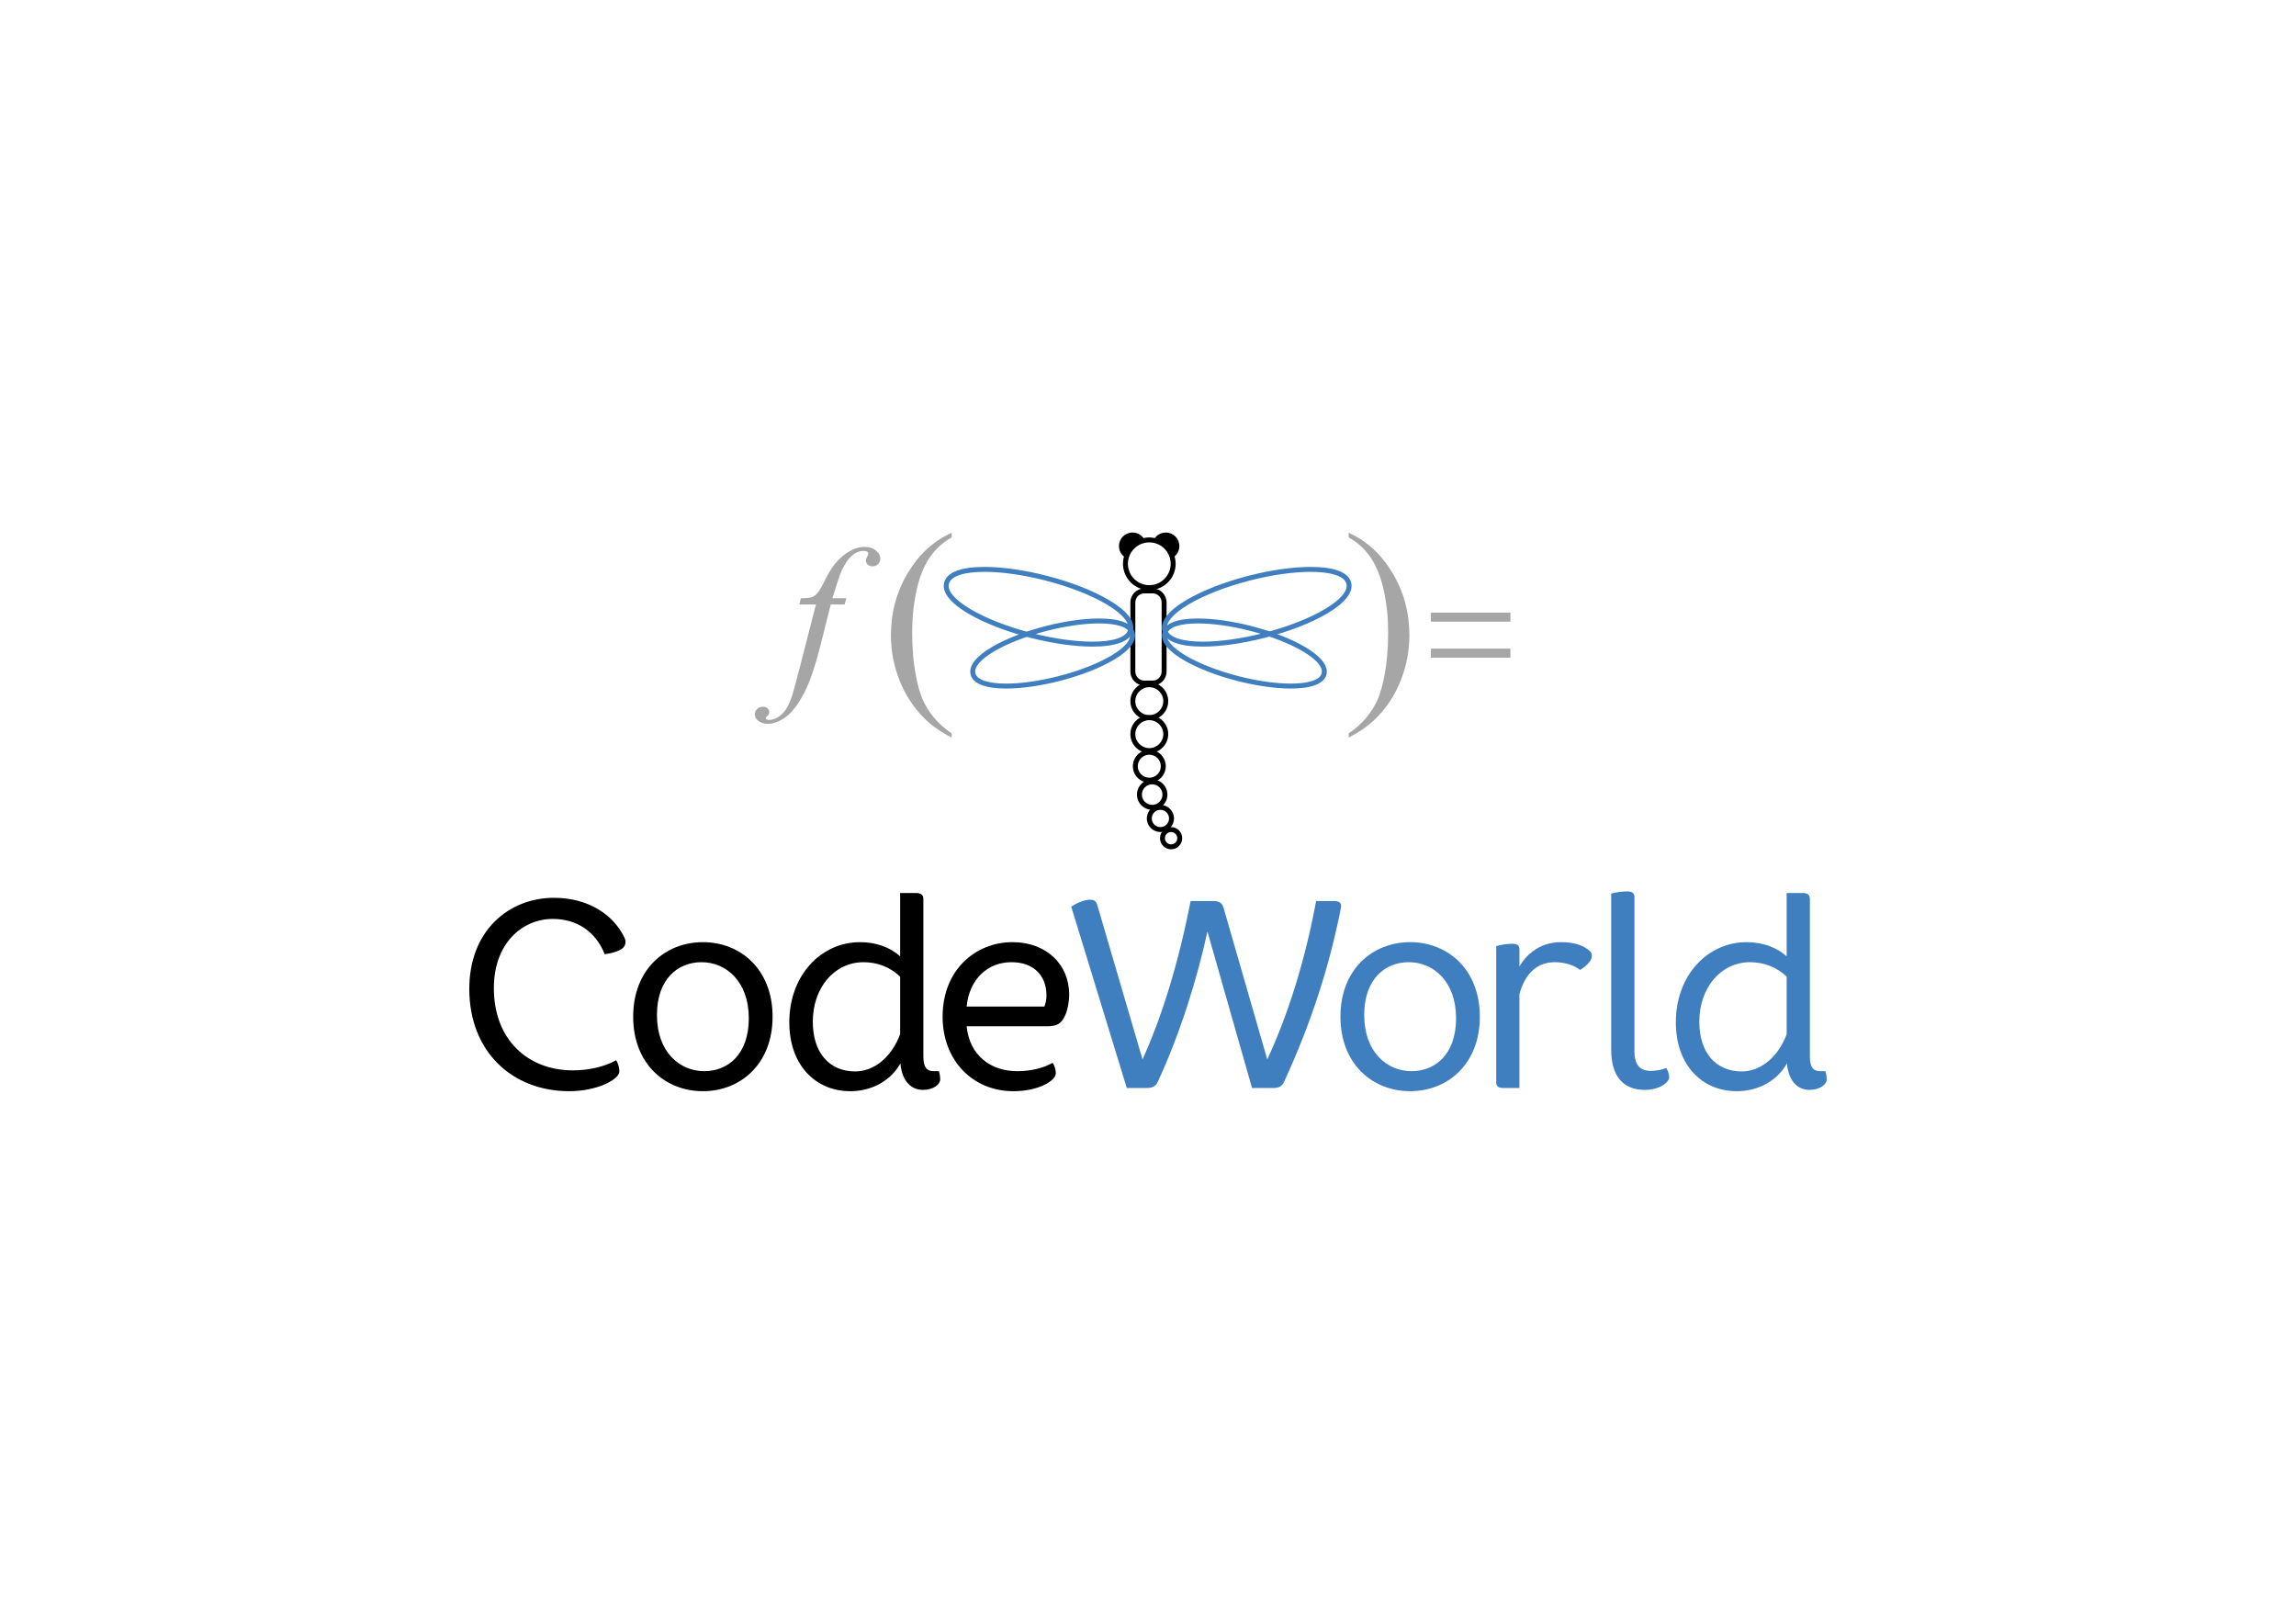
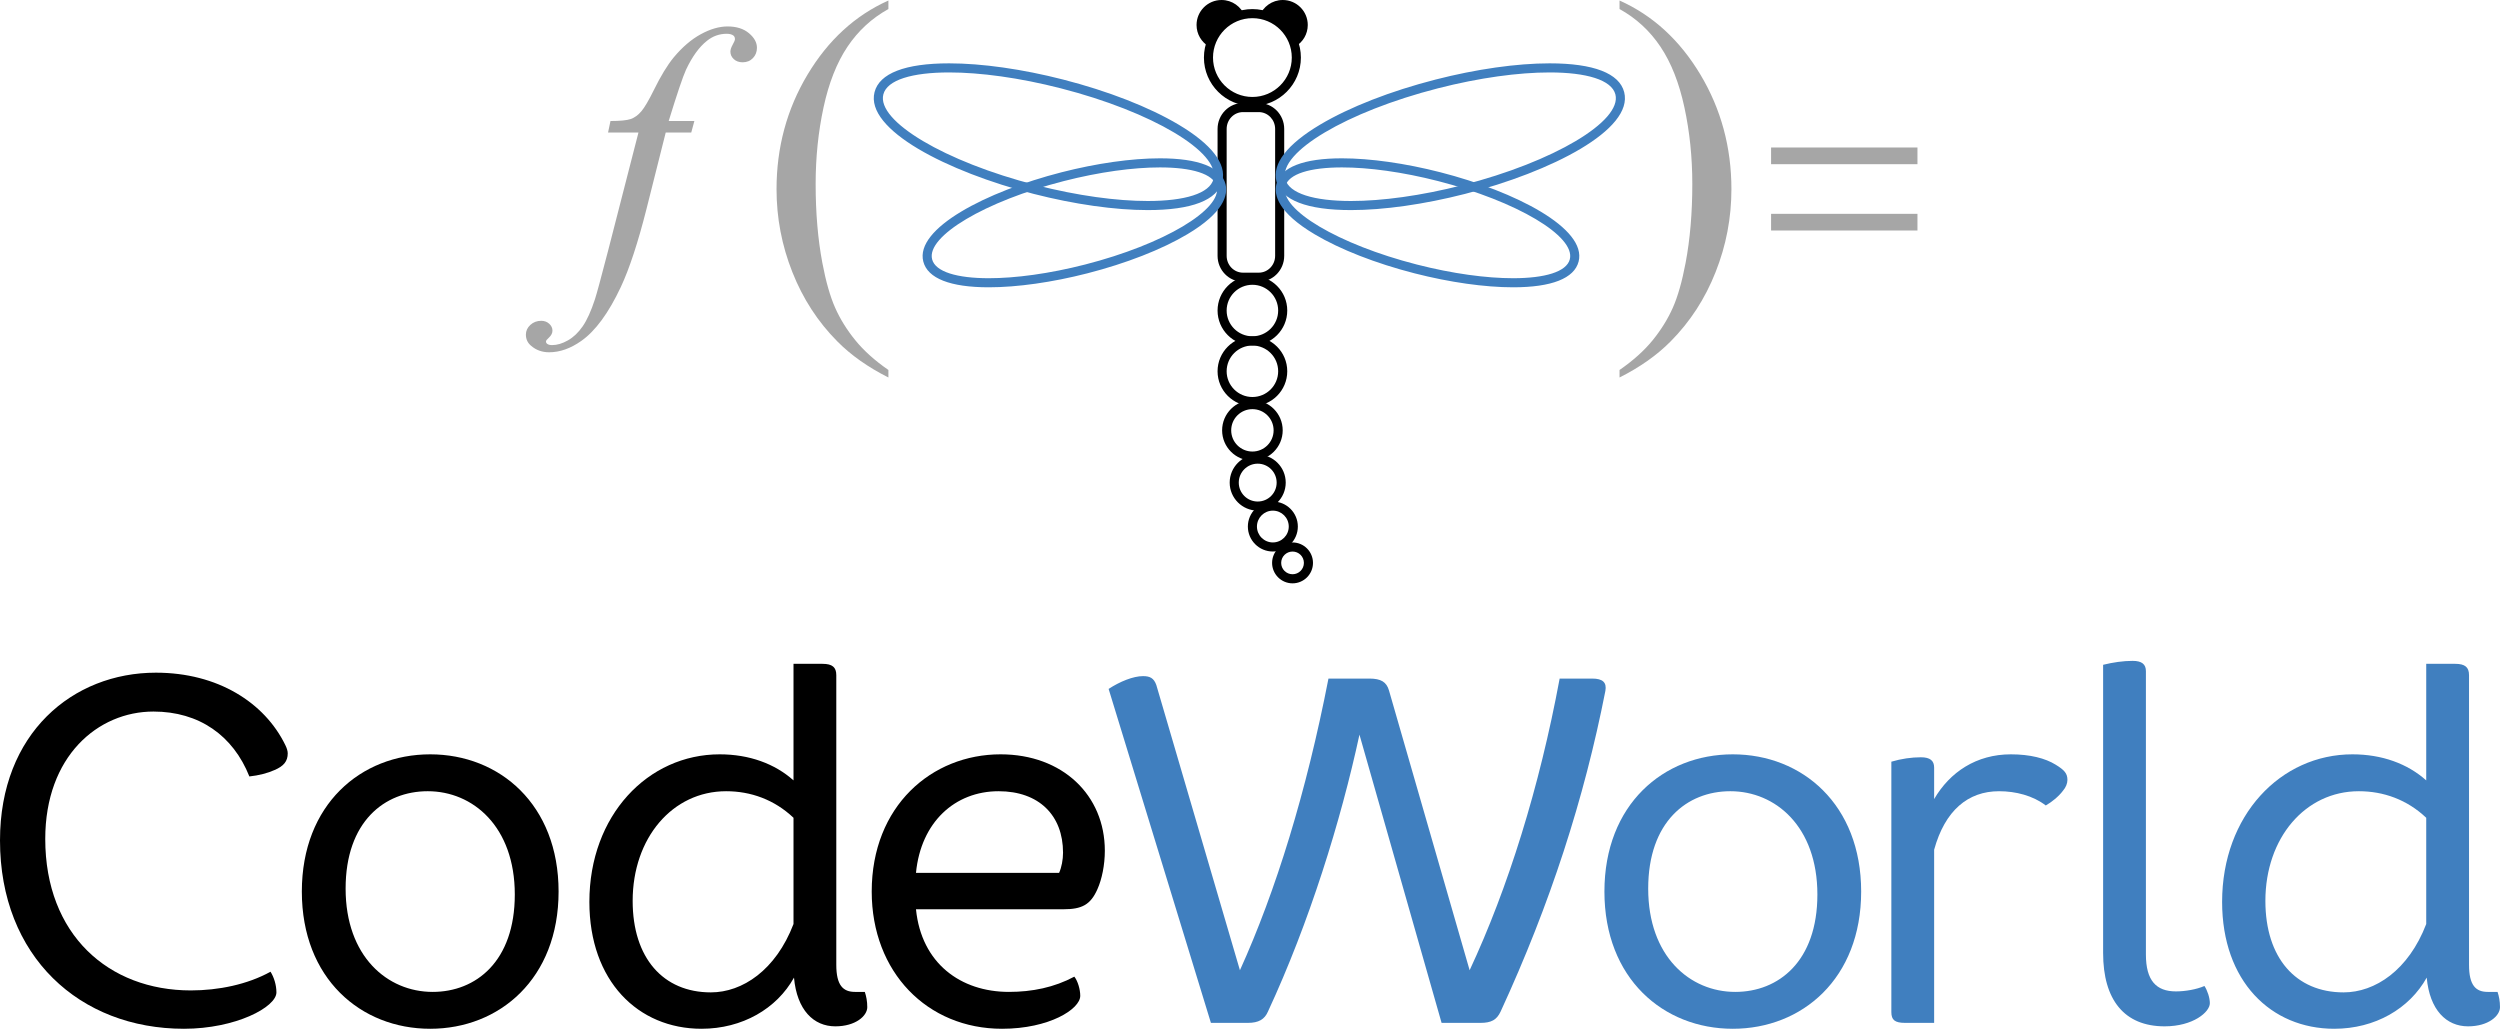
- <svg xmlns="http://www.w3.org/2000/svg" version="1.1" id="svg3713" xml:space="preserve" width="1122.52" height="793.707" viewBox="0 0 1122.52 793.707">
+ <svg xmlns="http://www.w3.org/2000/svg" version="1.1" id="svg3713" xml:space="preserve" width="663.644" height="273.096" viewBox="0 0 663.644 273.096">
  <defs id="defs3717">
    <clipPath clipPathUnits="userSpaceOnUse" id="clipPath3729">
      <path d="M 0,595.28 H 841.89 V 0 H 0 Z" id="path3727" />
    </clipPath>
  </defs>
-   <g id="g3721" transform="matrix(1.333333,0,0,-1.333333,0,793.7067)">
+   <g id="g3721" transform="matrix(1.333333,0,0,-1.333333,-229.4371,533.4018)">
    <g id="g3997">
      <g transform="translate(422.6904,379.5449)" id="g3731">
        <path id="path3733" style="fill:#000000;fill-opacity:1;fill-rule:nonzero;stroke:none" d="m 0,0 h -3.138 c -2.793,0 -5.065,-2.315 -5.065,-5.165 v -25.263 c 0,-2.845 2.272,-5.161 5.065,-5.161 H 0 c 2.795,0 5.065,2.316 5.065,5.161 V -5.165 C 5.065,-2.315 2.795,0 0,0 m 0,-1.812 c 1.799,0 3.258,-1.499 3.258,-3.353 v -25.263 c 0,-1.854 -1.459,-3.351 -3.258,-3.351 h -3.138 c -1.799,0 -3.256,1.497 -3.256,3.351 v 25.263 c 0,1.854 1.457,3.353 3.256,3.353 H 0" />
      </g>
      <g transform="translate(421.4253,345.1636)" id="g3735">
        <path id="path3737" style="fill:#000000;fill-opacity:1;fill-rule:nonzero;stroke:none" d="m 0,0 c -3.827,0 -6.939,-3.115 -6.939,-6.939 0,-3.826 3.112,-6.939 6.939,-6.939 3.825,0 6.936,3.113 6.936,6.939 C 6.936,-3.115 3.825,0 0,0 m 0,-1.811 c 2.831,0 5.127,-2.301 5.127,-5.128 0,-2.831 -2.296,-5.127 -5.127,-5.127 -2.831,0 -5.131,2.296 -5.131,5.127 0,2.827 2.3,5.128 5.131,5.128" />
      </g>
      <g transform="translate(421.4253,398.2407)" id="g3739">
        <path id="path3741" style="fill:#000000;fill-opacity:1;fill-rule:nonzero;stroke:none" d="m 0,0 c -5.324,0 -9.653,-4.332 -9.653,-9.655 0,-5.319 4.329,-9.645 9.653,-9.645 5.321,0 9.65,4.326 9.65,9.645 C 9.65,-4.332 5.321,0 0,0 m 0,-1.807 c 4.328,0 7.839,-3.512 7.839,-7.848 0,-4.325 -3.511,-7.838 -7.839,-7.838 -4.331,0 -7.846,3.513 -7.846,7.838 0,4.336 3.515,7.848 7.846,7.848" />
      </g>
      <g transform="translate(421.4253,333.0708)" id="g3743">
        <path id="path3745" style="fill:#000000;fill-opacity:1;fill-rule:nonzero;stroke:none" d="m 0,0 c -3.827,0 -6.939,-3.111 -6.939,-6.937 0,-3.825 3.112,-6.935 6.939,-6.935 3.825,0 6.936,3.11 6.936,6.935 C 6.936,-3.111 3.825,0 0,0 m 0,-1.809 c 2.831,0 5.127,-2.293 5.127,-5.128 0,-2.829 -2.296,-5.124 -5.127,-5.124 -2.831,0 -5.131,2.295 -5.131,5.124 0,2.835 2.3,5.128 5.131,5.128" />
      </g>
      <g transform="translate(421.4253,320.4043)" id="g3747">
        <path id="path3749" style="fill:#000000;fill-opacity:1;fill-rule:nonzero;stroke:none" d="m 0,0 c -3.327,0 -6.032,-2.707 -6.032,-6.032 0,-3.326 2.705,-6.03 6.032,-6.03 3.325,0 6.029,2.704 6.029,6.03 C 6.029,-2.707 3.325,0 0,0 m 0,-1.811 c 2.331,0 4.22,-1.888 4.22,-4.221 0,-2.331 -1.889,-4.219 -4.22,-4.219 -2.331,0 -4.225,1.888 -4.225,4.219 0,2.333 1.894,4.221 4.225,4.221" />
      </g>
      <g transform="translate(422.4795,309.5444)" id="g3751">
        <path id="path3753" style="fill:#000000;fill-opacity:1;fill-rule:nonzero;stroke:none" d="m 0,0 c -3.079,0 -5.58,-2.503 -5.58,-5.577 0,-3.074 2.501,-5.577 5.58,-5.577 3.074,0 5.577,2.503 5.577,5.577 C 5.577,-2.503 3.074,0 0,0 m 0,-1.807 c 2.084,0 3.771,-1.687 3.771,-3.77 0,-2.081 -1.687,-3.767 -3.771,-3.767 -2.081,0 -3.77,1.686 -3.77,3.767 0,2.083 1.689,3.77 3.77,3.77" />
      </g>
      <g transform="translate(425.4951,300.1973)" id="g3755">
        <path id="path3757" style="fill:#000000;fill-opacity:1;fill-rule:nonzero;stroke:none" d="m 0,0 c -2.745,0 -4.977,-2.233 -4.977,-4.978 0,-2.741 2.232,-4.971 4.977,-4.971 2.743,0 4.975,2.23 4.975,4.971 C 4.975,-2.233 2.743,0 0,0 m 0,-1.811 c 1.748,0 3.166,-1.417 3.166,-3.167 0,-1.745 -1.418,-3.164 -3.166,-3.164 -1.748,0 -3.168,1.419 -3.168,3.164 0,1.75 1.42,3.167 3.168,3.167" />
      </g>
      <g transform="translate(429.417,292.0527)" id="g3759">
        <path id="path3761" style="fill:#000000;fill-opacity:1;fill-rule:nonzero;stroke:none" d="m 0,0 c -2.245,0 -4.074,-1.826 -4.074,-4.071 0,-2.242 1.829,-4.069 4.074,-4.069 2.245,0 4.068,1.827 4.068,4.069 C 4.068,-1.826 2.245,0 0,0 m 0,-1.811 c 1.247,0 2.259,-1.008 2.259,-2.26 0,-1.248 -1.012,-2.258 -2.259,-2.258 -1.248,0 -2.264,1.01 -2.264,2.258 0,1.252 1.016,2.26 2.264,2.26" />
      </g>
      <g transform="translate(419.9287,396.8374)" id="g3763">
        <path id="path3765" style="fill:#000000;fill-opacity:1;fill-rule:nonzero;stroke:none" d="m 0,0 c -0.713,1.878 -2.523,3.214 -4.65,3.214 -2.746,0 -4.975,-2.228 -4.975,-4.975 0,-1.817 0.975,-3.401 2.428,-4.27 C -6.75,-2.687 -3.167,-0.972 0,0" />
      </g>
      <g transform="translate(422.8213,396.8374)" id="g3767">
        <path id="path3769" style="fill:#000000;fill-opacity:1;fill-rule:nonzero;stroke:none" d="m 0,0 c 0.714,1.878 2.521,3.214 4.646,3.214 2.751,0 4.978,-2.228 4.978,-4.975 0,-1.817 -0.973,-3.401 -2.429,-4.27 C 6.746,-2.687 3.164,-0.972 0,0" />
      </g>
      <g transform="translate(361.0454,387.4404)" id="g3771">
        <path id="path3773" style="fill:#407fbf;fill-opacity:1;fill-rule:nonzero;stroke:none" d="M 0,0 V -1.811 0 h -0.003 c -8.754,0 -13.889,-1.983 -14.85,-5.734 -1.913,-7.475 14.496,-15.852 31.698,-20.262 8.104,-2.075 16.162,-3.22 22.685,-3.22 8.756,0 13.892,1.982 14.857,5.731 0.886,3.47 -2.125,7.373 -8.71,11.287 -5.887,3.5 -14.052,6.684 -22.992,8.974 C 14.583,-1.145 6.526,0 0,0 m -0.003,-1.811 c 6.161,0 13.956,-1.04 22.241,-3.164 18.151,-4.652 31.756,-12.74 30.394,-18.061 -0.741,-2.89 -5.759,-4.371 -13.102,-4.371 -6.156,0 -13.954,1.044 -22.236,3.163 -18.151,4.655 -31.759,12.742 -30.394,18.061 0.742,2.892 5.759,4.372 13.097,4.372" />
      </g>
      <g transform="translate(480.5908,387.4404)" id="g3775">
        <path id="path3777" style="fill:#407fbf;fill-opacity:1;fill-rule:nonzero;stroke:none" d="m 0,0 c -6.526,0 -14.583,-1.145 -22.687,-3.224 -8.941,-2.29 -17.105,-5.474 -22.992,-8.974 -6.585,-3.914 -9.597,-7.817 -8.707,-11.287 0.961,-3.749 6.097,-5.731 14.855,-5.731 6.522,0 14.579,1.145 22.684,3.22 17.201,4.41 33.614,12.787 31.699,20.262 C 13.891,-1.983 8.757,0 0,0 m 0,-1.811 c 7.341,0 12.356,-1.48 13.101,-4.372 1.361,-5.319 -12.247,-13.406 -30.398,-18.061 -8.282,-2.119 -16.08,-3.163 -22.234,-3.163 -7.345,0 -12.362,1.481 -13.102,4.371 -1.363,5.321 12.244,13.409 30.396,18.061 8.282,2.124 16.079,3.164 22.237,3.164" />
      </g>
      <g transform="translate(403.0195,368.5298)" id="g3779">
        <path id="path3781" style="fill:#407fbf;fill-opacity:1;fill-rule:nonzero;stroke:none" d="m 0,0 c -5.644,0 -12.611,-0.986 -19.615,-2.782 -14.948,-3.834 -29.194,-11.172 -27.505,-17.768 0.862,-3.357 5.373,-5.128 13.043,-5.128 5.646,0 12.614,0.986 19.62,2.781 7.726,1.981 14.79,4.74 19.881,7.766 7.305,4.341 8.175,7.837 7.62,10.006 C 12.186,-1.771 7.672,0 0,0 m 0,-1.809 c 6.327,0 10.653,-1.274 11.293,-3.768 1.174,-4.584 -10.554,-11.557 -26.2,-15.566 -7.139,-1.829 -13.86,-2.727 -19.17,-2.727 -6.325,0 -10.648,1.274 -11.288,3.767 -1.174,4.59 10.552,11.556 26.197,15.568 7.139,1.829 13.859,2.726 19.168,2.726" />
      </g>
      <g transform="translate(439.252,368.5298)" id="g3783">
        <path id="path3785" style="fill:#407fbf;fill-opacity:1;fill-rule:nonzero;stroke:none" d="M 0,0 V -1.809 0 h -0.003 c -7.671,0 -12.183,-1.771 -13.043,-5.125 -0.555,-2.169 0.317,-5.665 7.621,-10.006 5.093,-3.026 12.154,-5.785 19.88,-7.766 7.008,-1.795 13.975,-2.781 19.617,-2.781 7.674,0 12.183,1.771 13.046,5.128 1.69,6.596 -12.555,13.934 -27.501,17.768 C 12.611,-0.986 5.646,0 0,0 m 0,-1.809 c 5.307,0.002 12.027,-0.897 19.165,-2.726 15.648,-4.012 27.375,-10.978 26.2,-15.568 -0.638,-2.493 -4.961,-3.767 -11.293,-3.767 -5.306,0 -12.028,0.898 -19.166,2.727 -15.645,4.009 -27.373,10.982 -26.197,15.566 0.64,2.494 4.964,3.768 11.291,3.768" />
      </g>
      <g transform="translate(310.3223,375.9595)" id="g3787">
        <path id="path3789" style="fill:#a6a6a6;fill-opacity:1;fill-rule:nonzero;stroke:none" d="m 0,0 -0.621,-2.298 h -5.084 l -3.826,-15.207 c -1.695,-6.706 -3.399,-11.891 -5.117,-15.555 -2.435,-5.175 -5.056,-8.748 -7.863,-10.72 -2.134,-1.508 -4.267,-2.263 -6.404,-2.263 -1.392,0 -2.574,0.422 -3.547,1.254 -0.723,0.582 -1.081,1.335 -1.081,2.264 0,0.739 0.296,1.385 0.887,1.928 0.594,0.549 1.316,0.82 2.179,0.82 0.624,0 1.151,-0.202 1.581,-0.59 0.427,-0.394 0.643,-0.848 0.643,-1.362 0,-0.506 -0.246,-0.982 -0.726,-1.42 -0.375,-0.33 -0.563,-0.572 -0.563,-0.733 0,-0.211 0.084,-0.373 0.246,-0.488 0.208,-0.163 0.532,-0.245 0.971,-0.245 1,0 2.049,0.314 3.153,0.941 1.1,0.624 2.083,1.559 2.939,2.801 0.858,1.241 1.671,3.032 2.434,5.374 0.326,0.975 1.197,4.19 2.613,9.641 l 6.053,23.56 h -6.053 L -16.701,0 c 1.927,0 3.27,0.134 4.038,0.397 0.765,0.27 1.466,0.78 2.104,1.533 0.639,0.753 1.469,2.161 2.488,4.228 1.369,2.786 2.681,4.943 3.934,6.475 1.716,2.065 3.522,3.612 5.41,4.644 1.891,1.033 3.672,1.55 5.343,1.55 1.765,0 3.178,-0.448 4.245,-1.34 1.068,-0.898 1.597,-1.863 1.597,-2.904 0,-0.816 -0.263,-1.497 -0.796,-2.056 -0.534,-0.557 -1.217,-0.837 -2.053,-0.837 -0.721,0 -1.308,0.21 -1.759,0.629 -0.452,0.416 -0.678,0.913 -0.678,1.497 0,0.368 0.15,0.829 0.452,1.374 0.304,0.544 0.456,0.909 0.456,1.097 0,0.324 -0.107,0.566 -0.315,0.731 -0.303,0.23 -0.743,0.348 -1.326,0.348 -1.46,0 -2.772,-0.466 -3.928,-1.395 C 0.956,14.742 -0.438,12.816 -1.668,10.198 -2.295,8.826 -3.441,5.428 -5.112,0 Z" />
      </g>
      <g transform="translate(348.9531,326.3911)" id="g3791">
        <path id="path3793" style="fill:#a6a6a6;fill-opacity:1;fill-rule:nonzero;stroke:none" d="m 0,0 v -1.494 c -4.06,2.044 -7.453,4.438 -10.168,7.183 -3.873,3.899 -6.859,8.497 -8.955,13.801 -2.099,5.294 -3.149,10.797 -3.149,16.499 0,8.338 2.059,15.946 6.174,22.821 4.115,6.869 9.482,11.788 16.098,14.746 v -1.694 c -3.307,-1.832 -6.024,-4.335 -8.148,-7.506 -2.128,-3.176 -3.714,-7.196 -4.764,-12.064 -1.051,-4.869 -1.573,-9.956 -1.573,-15.254 0,-5.756 0.444,-10.987 1.331,-15.698 0.701,-3.709 1.548,-6.687 2.543,-8.934 C -9.617,10.161 -8.279,8 -6.594,5.928 -4.914,3.857 -2.716,1.882 0,0" />
      </g>
      <g transform="translate(501.1172,332.3193)" id="g3795">
        <path id="path3797" style="fill:#a6a6a6;fill-opacity:1;fill-rule:nonzero;stroke:none" d="m 0,0 c 1.681,2.071 3.019,4.233 4.016,6.478 0.994,2.247 1.839,5.225 2.54,8.934 0.886,4.711 1.332,9.942 1.332,15.698 0,5.298 -0.522,10.385 -1.575,15.254 -1.047,4.867 -2.634,8.887 -4.763,12.064 -2.121,3.171 -4.841,5.674 -8.149,7.506 v 1.694 C 0.019,64.67 5.387,59.751 9.5,52.882 c 4.114,-6.875 6.174,-14.484 6.174,-22.821 0,-5.702 -1.049,-11.205 -3.15,-16.499 C 10.43,8.257 7.442,3.66 3.571,-0.239 0.854,-2.984 -2.535,-5.378 -6.599,-7.422 v 1.494 C -3.878,-4.046 -1.682,-2.071 0,0" />
      </g>
      <path id="path3799" style="fill:#a6a6a6;fill-opacity:1;fill-rule:nonzero;stroke:none;stroke-width:0.817" d="m 524.688,357.478 h 29.143 v -3.318 h -29.143 z m 0,13.207 h 29.143 v -3.324 h -29.143 z" />
      <g transform="translate(229.3628,250.0674)" id="g3801">
        <path id="path3803" style="fill:#000000;fill-opacity:1;fill-rule:nonzero;stroke:none" d="m 0,0 c 0,-1.568 -0.783,-2.546 -2.643,-3.332 -1.274,-0.587 -3.131,-1.074 -4.995,-1.27 -3.231,8.127 -9.988,12.921 -19.095,12.921 -11.064,0 -21.542,-8.906 -21.542,-25.361 0,-19.092 12.63,-30.16 28.984,-30.16 5.483,0 11.262,1.174 15.864,3.723 0.685,-1.077 1.176,-2.645 1.176,-4.114 0,-2.937 -8.127,-7.245 -18.409,-7.245 -20.761,0 -36.625,14.397 -36.625,37.504 0,21.35 14.493,33.393 31.043,33.393 12.338,0 21.641,-5.975 25.753,-14.394 C -0.195,1.075 0,0.488 0,0" />
      </g>
      <g transform="translate(274.5713,221.9639)" id="g3805">
        <path id="path3807" style="fill:#000000;fill-opacity:1;fill-rule:nonzero;stroke:none" d="m 0,0 c 0,13.509 -8.321,20.561 -17.333,20.561 -8.617,0 -16.351,-6.071 -16.351,-19.387 0,-13.512 8.322,-20.568 17.331,-20.568 C -7.734,-19.394 0,-13.319 0,0 m 8.717,0.584 c 0,-17.331 -11.753,-27.318 -25.561,-27.318 -13.805,0 -25.555,9.987 -25.555,27.318 0,17.331 11.75,27.321 25.555,27.321 13.808,0 25.561,-9.99 25.561,-27.321" />
      </g>
      <g transform="translate(330.0601,216.085)" id="g3809">
        <path id="path3811" style="fill:#000000;fill-opacity:1;fill-rule:nonzero;stroke:none" d="m 0,0 v 21.151 c -3.823,3.624 -8.52,5.288 -13.417,5.288 -10.675,0 -18.607,-9.3 -18.607,-21.836 0,-11.36 6.07,-18.213 15.571,-18.213 6.264,0 12.925,4.406 16.453,13.61 m 0,51.802 h 5.774 c 1.96,0 2.744,-0.684 2.744,-2.252 V -8.126 c 0,-4.112 1.371,-5.389 3.72,-5.389 h 1.958 c 0.295,-0.881 0.49,-1.859 0.49,-3.033 0,-1.761 -2.352,-3.823 -6.364,-3.823 -4.31,0 -7.64,3.236 -8.226,9.701 -3.429,-6.177 -10.285,-10.185 -18.412,-10.185 -12.629,0 -22.326,9.496 -22.326,25.262 0,17.235 11.653,29.377 25.95,29.377 5.876,0 10.968,-1.86 14.692,-5.189 z" />
      </g>
      <g transform="translate(354.4434,226.2715)" id="g3813">
        <path id="path3815" style="fill:#000000;fill-opacity:1;fill-rule:nonzero;stroke:none" d="m 0,0 h 28.495 c 0.491,1.077 0.783,2.646 0.783,4.015 0,7.44 -4.798,12.238 -12.829,12.238 C 7.736,16.253 0.979,10.086 0,0 m 31.529,-20.664 c 0.688,-0.882 1.177,-2.543 1.177,-3.819 0,-2.643 -6.17,-6.559 -15.572,-6.559 -14.883,0 -25.947,11.26 -25.947,27.318 0,17.039 11.947,27.322 25.654,27.322 12.338,0 20.759,-8.127 20.759,-19.192 0,-2.842 -0.587,-5.679 -1.467,-7.639 -1.371,-3.133 -3.132,-4.015 -6.756,-4.015 L 0,-7.248 c 1.078,-10.773 8.91,-16.453 18.505,-16.453 4.605,0 9.009,0.886 13.024,3.037" />
      </g>
      <g transform="translate(470.8398,198.6543)" id="g3817">
        <path id="path3819" style="fill:#407fbf;fill-opacity:1;fill-rule:nonzero;stroke:none" d="m 0,0 c -0.782,-1.664 -1.86,-2.251 -4.016,-2.251 h -7.735 L -28.103,55.134 C -31.824,37.898 -38.091,17.726 -46.32,0 c -0.683,-1.564 -1.86,-2.251 -4.012,-2.251 h -7.344 l -20.368,66.489 c 2.251,1.47 4.894,2.547 6.853,2.547 1.373,0 2.155,-0.391 2.644,-1.764 L -51.9,8.227 c 7.148,15.766 13.221,35.448 17.626,58.071 h 8.129 c 2.348,0 3.426,-0.687 3.916,-2.352 L -6.167,8.227 C 1.469,24.58 7.735,44.656 11.753,66.298 h 6.462 c 2.153,0 2.936,-0.783 2.644,-2.45 C 16.648,42.401 9.891,21.446 0,0" />
      </g>
      <g transform="translate(533.9072,221.9639)" id="g3821">
        <path id="path3823" style="fill:#407fbf;fill-opacity:1;fill-rule:nonzero;stroke:none" d="m 0,0 c 0,13.509 -8.322,20.561 -17.331,20.561 -8.617,0 -16.353,-6.071 -16.353,-19.387 0,-13.512 8.323,-20.568 17.332,-20.568 C -7.735,-19.394 0,-13.319 0,0 m 8.716,0.584 c 0,-17.331 -11.75,-27.318 -25.558,-27.318 -13.808,0 -25.558,9.987 -25.558,27.318 0,17.331 11.75,27.321 25.558,27.321 13.808,0 25.558,-9.99 25.558,-27.321" />
      </g>
      <g transform="translate(583.6885,244.7764)" id="g3825">
        <path id="path3827" style="fill:#407fbf;fill-opacity:1;fill-rule:nonzero;stroke:none" d="m 0,0 c 0,-0.684 -0.295,-1.466 -0.884,-2.152 -0.877,-1.177 -2.251,-2.255 -3.425,-2.938 -2.544,1.956 -5.973,2.838 -9.303,2.838 -6.168,0 -10.77,-3.819 -12.925,-11.651 v -34.47 h -5.776 c -2.059,0 -2.743,0.587 -2.743,2.155 V 3.627 c 1.958,0.584 4.014,0.879 5.876,0.879 1.861,0 2.643,-0.687 2.643,-2.056 v -6.266 c 3.134,5.384 8.422,8.909 15.275,8.909 3.822,0 6.856,-0.783 8.911,-2.056 C -0.585,1.959 0,1.276 0,0" />
      </g>
      <g transform="translate(603.0371,195.7139)" id="g3829">
        <path id="path3831" style="fill:#407fbf;fill-opacity:1;fill-rule:nonzero;stroke:none" d="M 0,0 C -8.031,0 -12.243,5.292 -12.243,14.596 V 71.98 c 1.959,0.488 4.014,0.783 5.875,0.783 1.861,0 2.644,-0.687 2.644,-2.056 V 14.301 c 0,-5.19 2.058,-7.345 5.975,-7.345 1.86,0 4.114,0.395 5.68,1.078 C 8.518,7.151 9.007,5.683 9.007,4.605 9.007,2.845 5.676,0 0,0" />
      </g>
      <g transform="translate(655.123,216.085)" id="g3833">
        <path id="path3835" style="fill:#407fbf;fill-opacity:1;fill-rule:nonzero;stroke:none" d="m 0,0 v 21.151 c -3.819,3.624 -8.521,5.288 -13.415,5.288 -10.675,0 -18.607,-9.3 -18.607,-21.836 0,-11.36 6.074,-18.213 15.57,-18.213 6.266,0 12.928,4.406 16.452,13.61 m 0,51.802 h 5.776 c 1.96,0 2.745,-0.684 2.745,-2.252 V -8.126 c 0,-4.112 1.37,-5.389 3.721,-5.389 h 1.959 c 0.292,-0.881 0.487,-1.859 0.487,-3.033 0,-1.761 -2.35,-3.823 -6.365,-3.823 -4.307,0 -7.637,3.236 -8.226,9.701 -3.427,-6.177 -10.283,-10.185 -18.409,-10.185 -12.634,0 -22.325,9.496 -22.325,25.262 0,17.235 11.65,29.377 25.949,29.377 5.875,0 10.965,-1.86 14.688,-5.189 z" />
      </g>
    </g>
  </g>
</svg>
